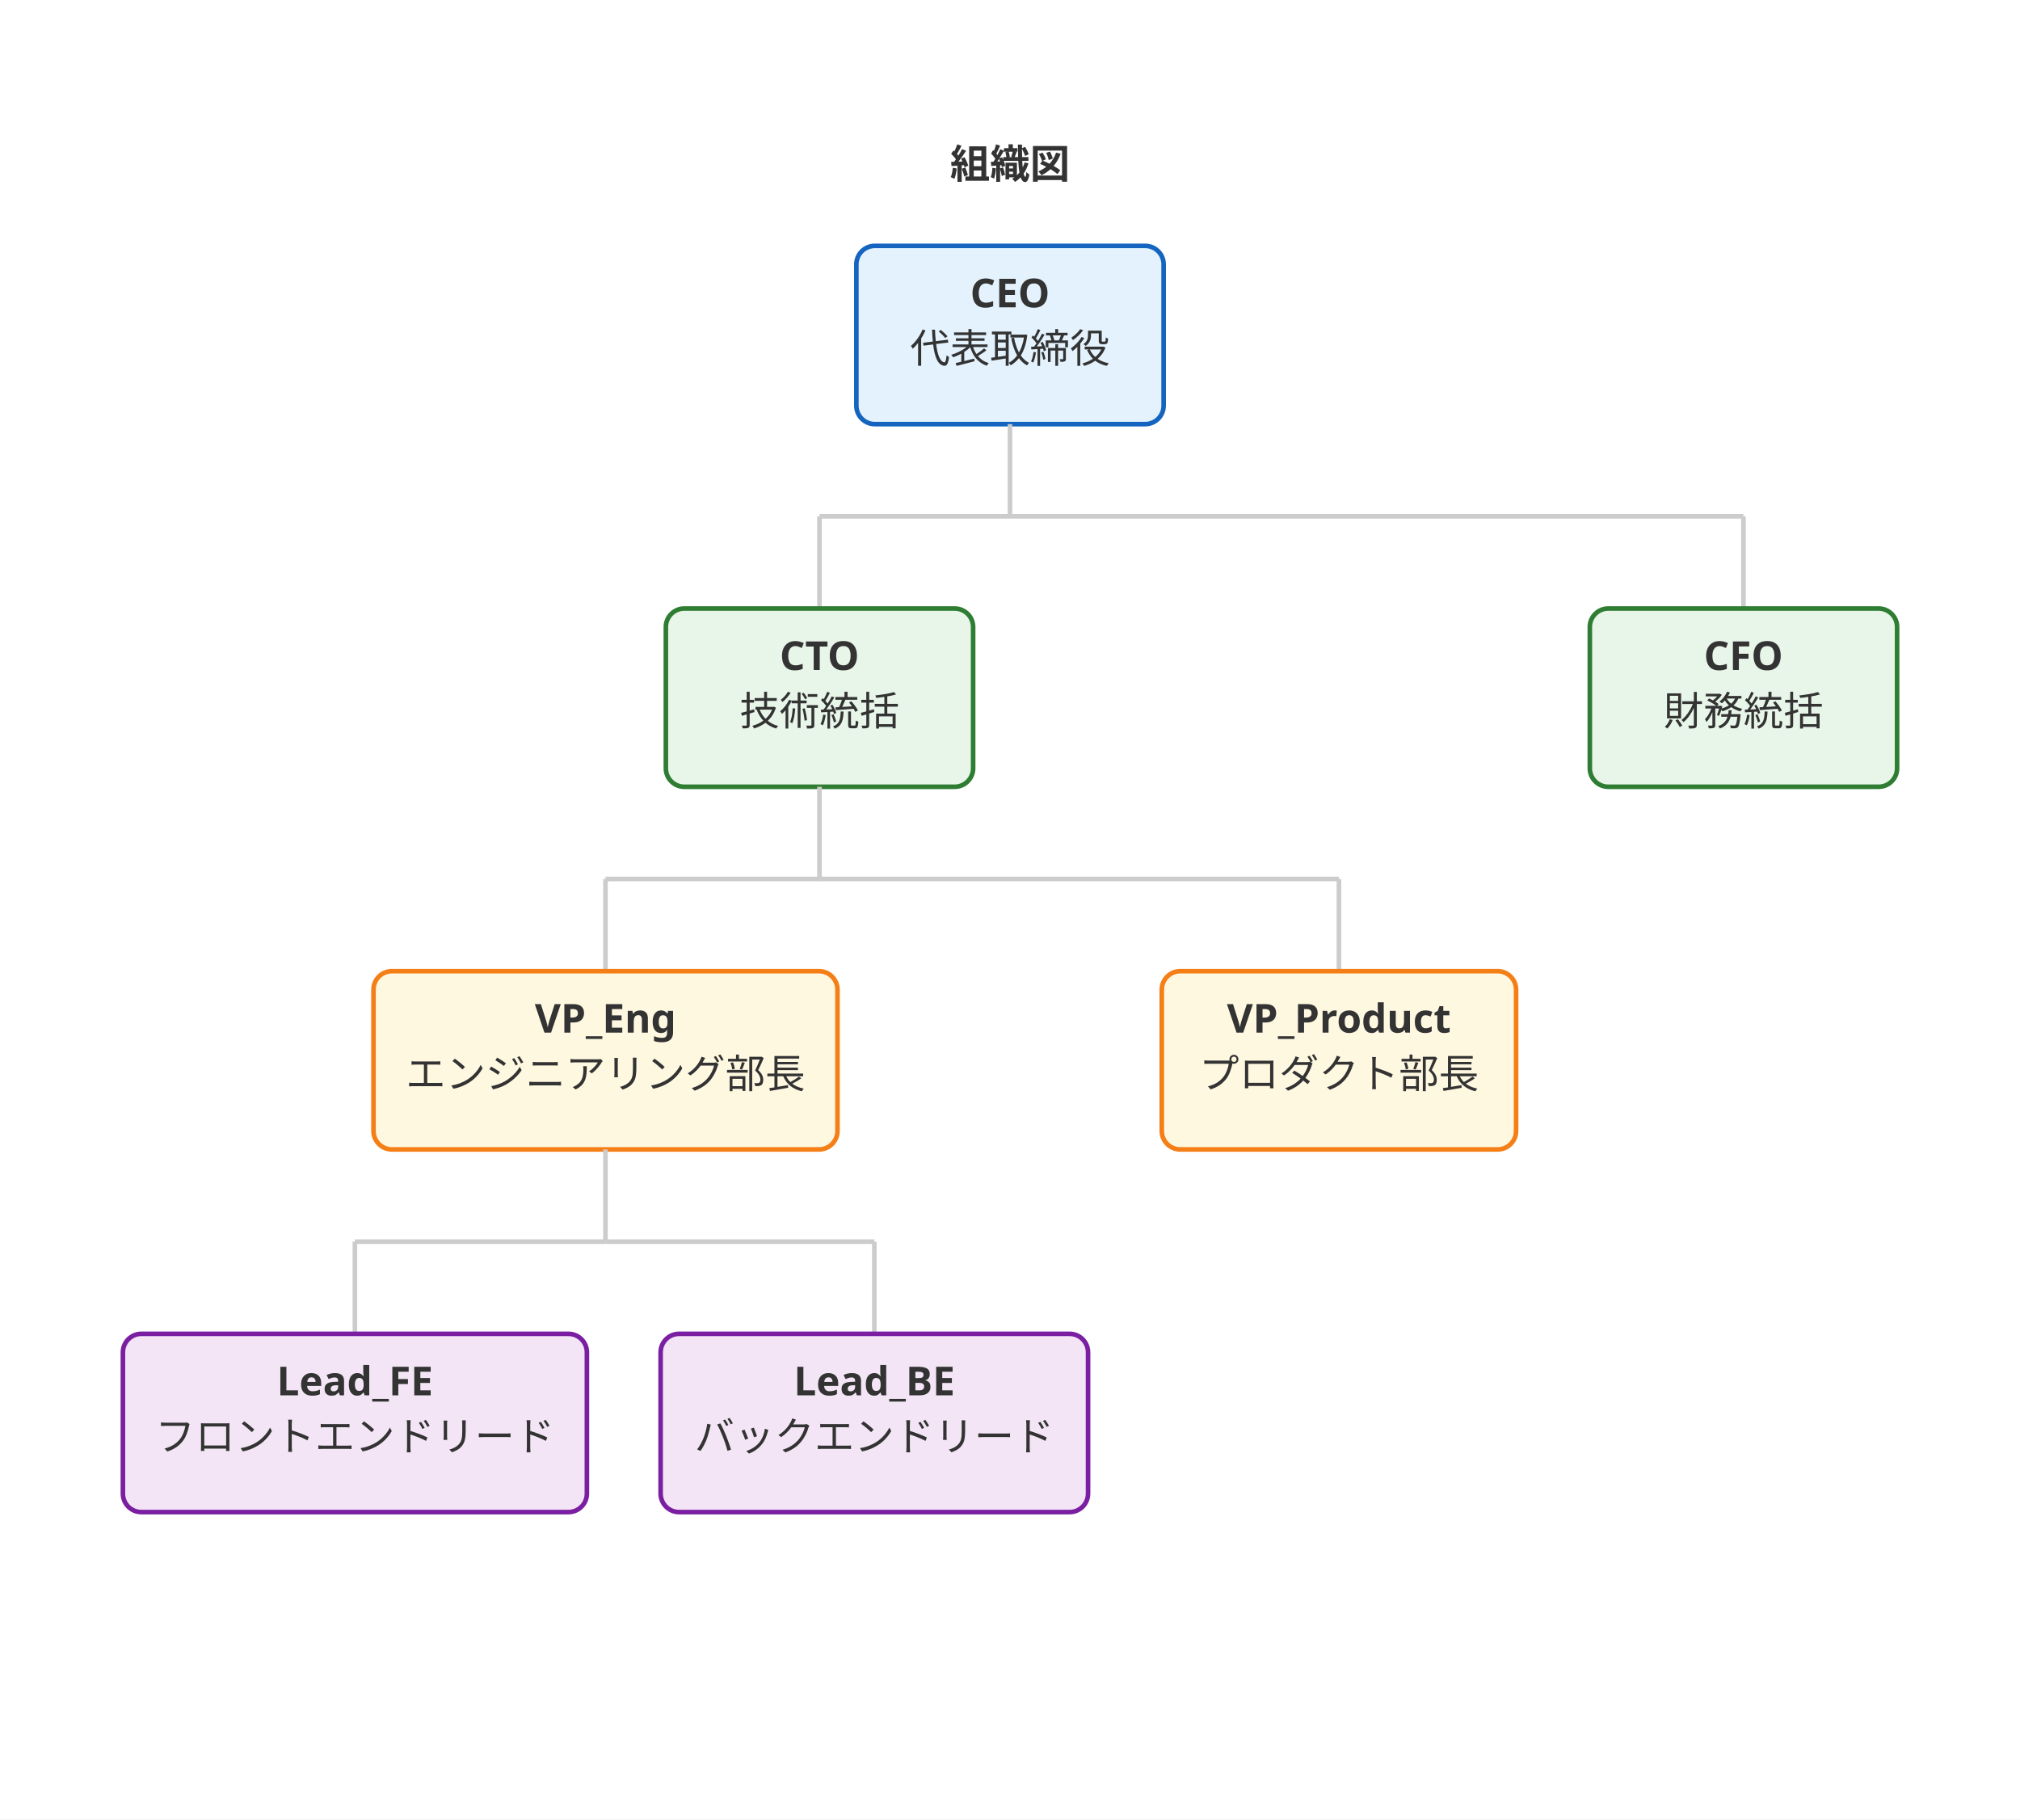
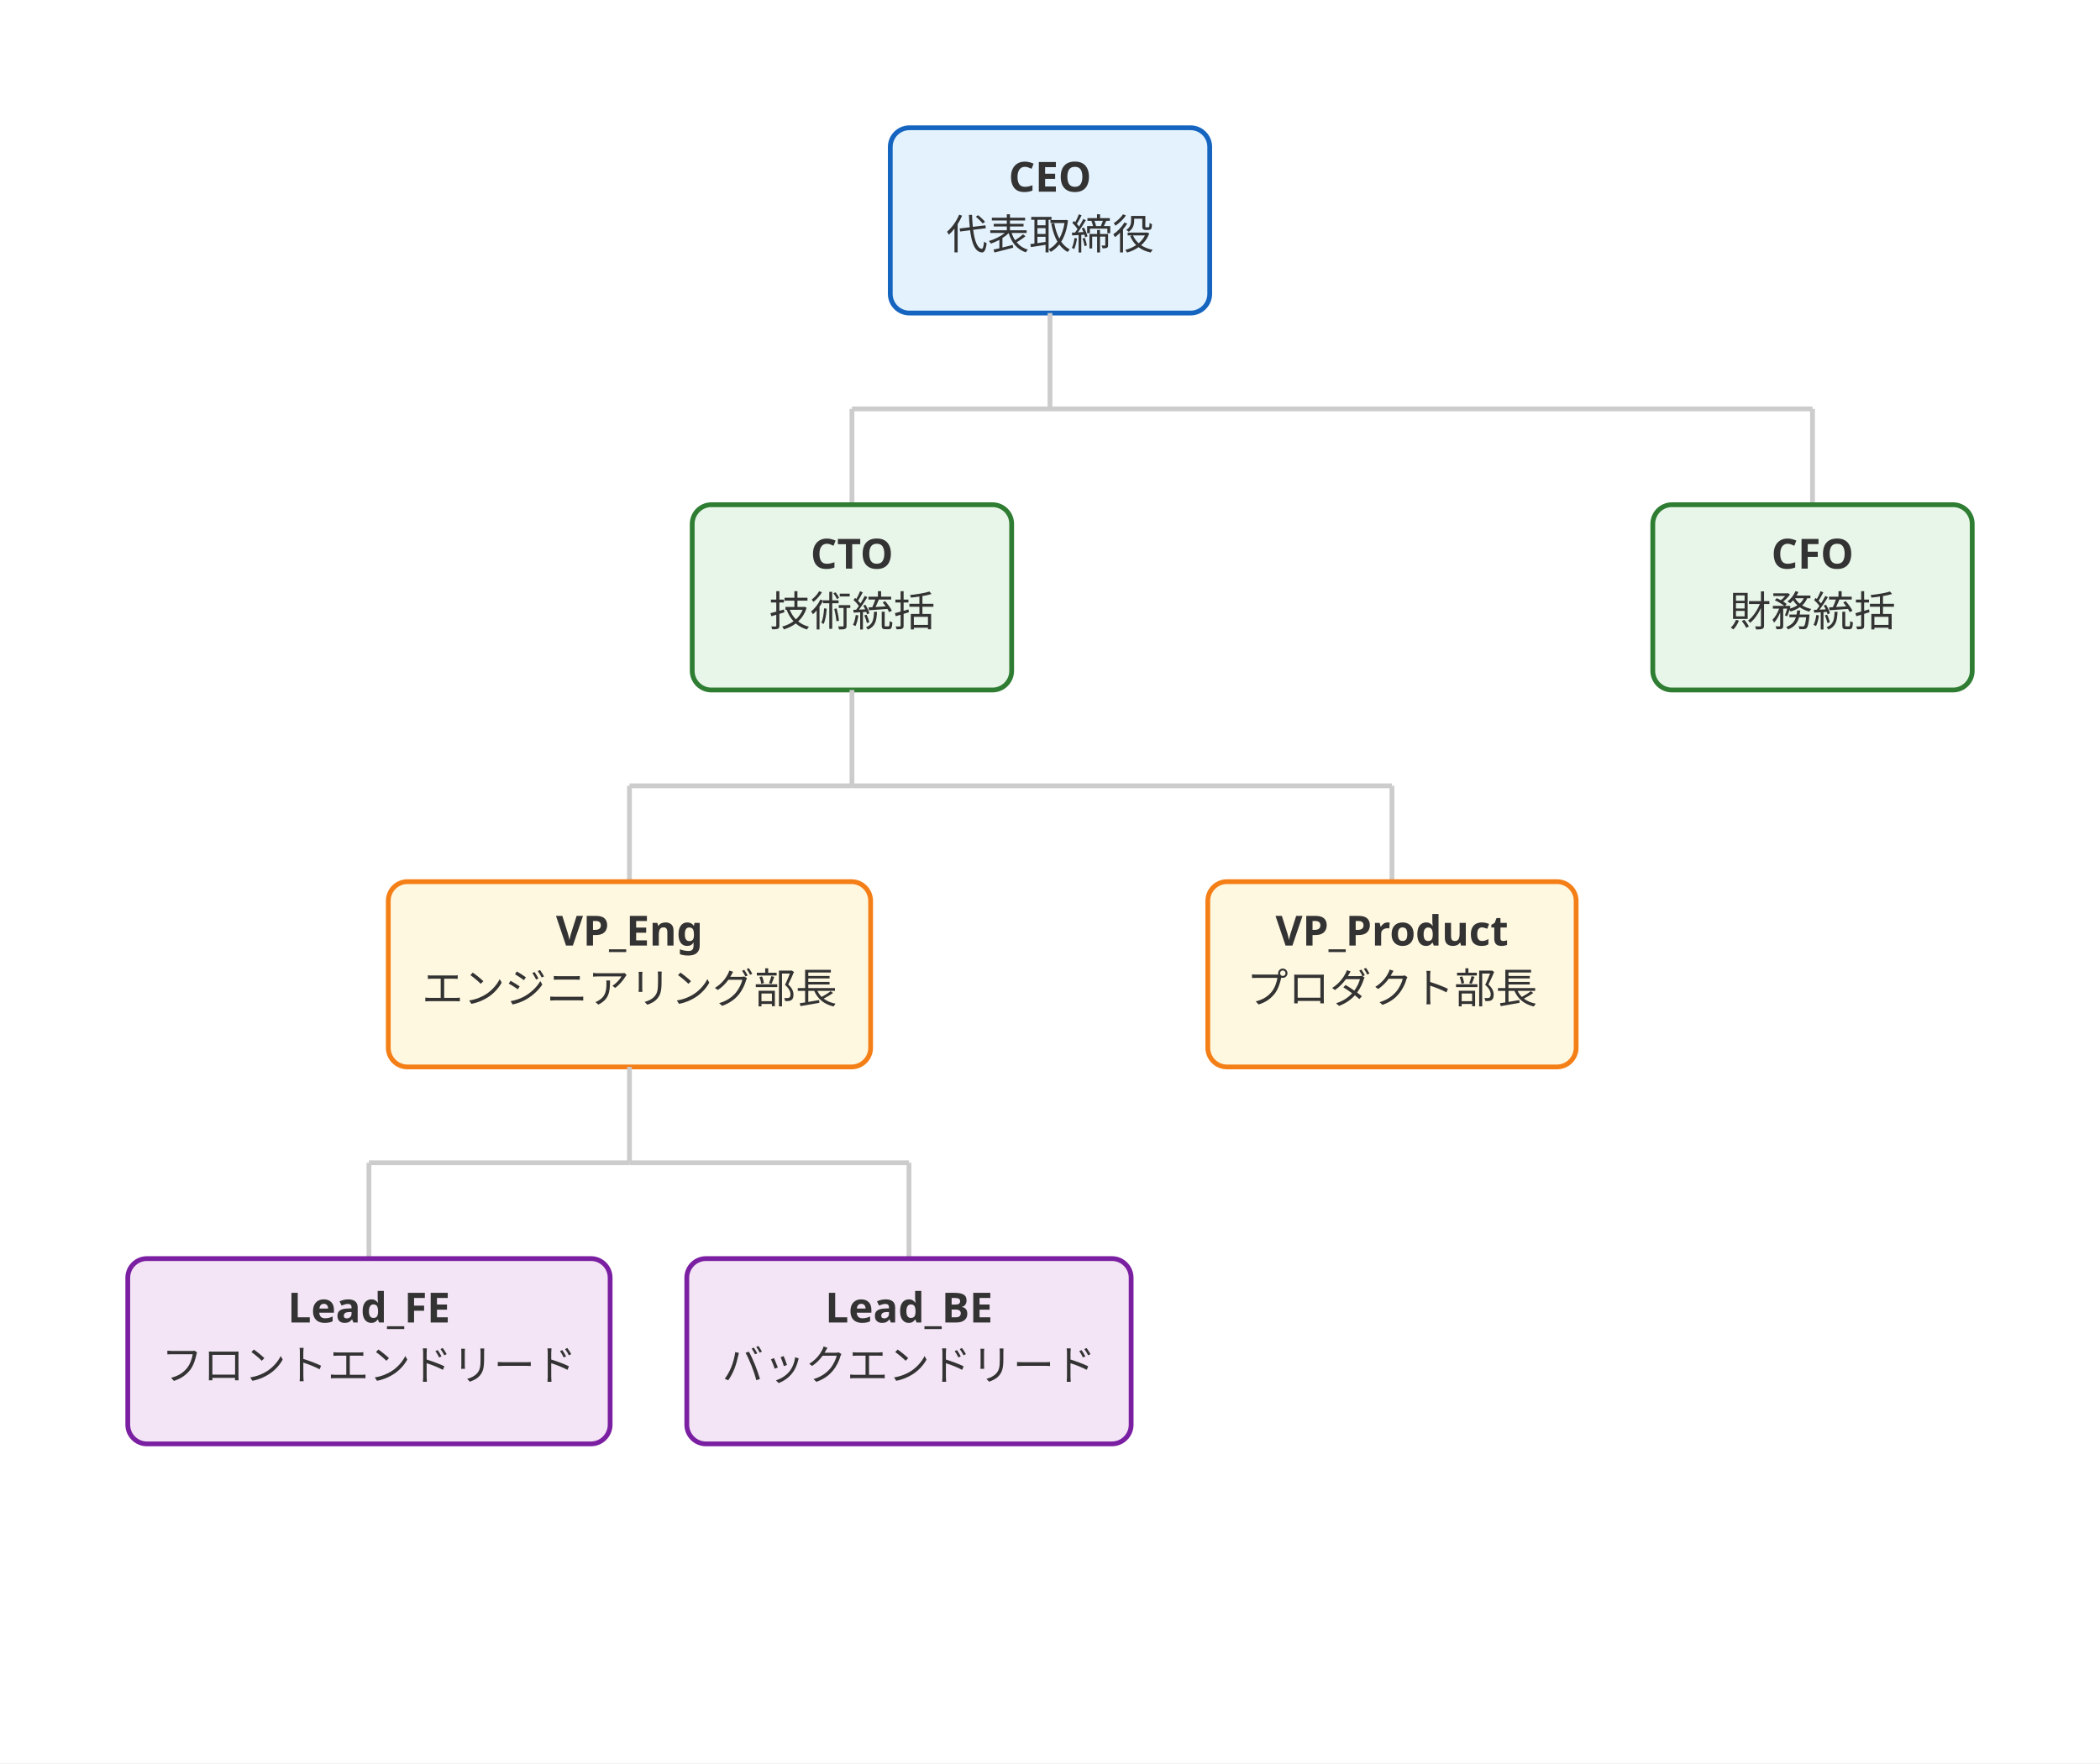
- <svg xmlns="http://www.w3.org/2000/svg" width="657.4" height="592" viewBox="0 0 657.4 592">
+ <svg xmlns="http://www.w3.org/2000/svg" width="657.4" height="552" viewBox="0 0 657.4 552">
  <rect width="100%" height="100%" fill="white" />
  <style>text { font-family: sans-serif; font-size: 13px; fill: #333; }</style>
-   <text x="328.7" y="58" text-anchor="middle" font-size="16" font-weight="bold">組織図</text>
-   <rect x="278.7" y="80" width="100" height="58" rx="6" fill="#e3f2fd" stroke="#1565c0" stroke-width="1.5" />
-   <text x="328.7" y="100" text-anchor="middle" font-weight="bold" fill="#1565c0">CEO</text>
-   <text x="328.7" y="118" text-anchor="middle" font-size="11" fill="#666">代表取締役</text>
-   <line x1="328.7" y1="138" x2="328.7" y2="168" stroke="#ccc" stroke-width="1.5" />
-   <line x1="266.7" y1="168" x2="328.7" y2="168" stroke="#ccc" stroke-width="1.5" />
-   <line x1="266.7" y1="168" x2="266.7" y2="198" stroke="#ccc" stroke-width="1.5" />
-   <rect x="216.7" y="198" width="100" height="58" rx="6" fill="#e8f5e9" stroke="#2e7d32" stroke-width="1.5" />
-   <text x="266.7" y="218" text-anchor="middle" font-weight="bold" fill="#2e7d32">CTO</text>
-   <text x="266.7" y="236" text-anchor="middle" font-size="11" fill="#666">技術統括</text>
-   <line x1="266.7" y1="256" x2="266.7" y2="286" stroke="#ccc" stroke-width="1.5" />
-   <line x1="197.05" y1="286" x2="266.7" y2="286" stroke="#ccc" stroke-width="1.5" />
-   <line x1="197.05" y1="286" x2="197.05" y2="316" stroke="#ccc" stroke-width="1.5" />
-   <rect x="121.55" y="316" width="151" height="58" rx="6" fill="#fff8e1" stroke="#f57f17" stroke-width="1.5" />
-   <text x="197.05" y="336" text-anchor="middle" font-weight="bold" fill="#f57f17">VP_Eng</text>
-   <text x="197.05" y="354" text-anchor="middle" font-size="11" fill="#666">エンジニアリング部長</text>
-   <line x1="197.05" y1="374" x2="197.05" y2="404" stroke="#ccc" stroke-width="1.5" />
-   <line x1="115.5" y1="404" x2="197.05" y2="404" stroke="#ccc" stroke-width="1.5" />
-   <line x1="115.5" y1="404" x2="115.5" y2="434" stroke="#ccc" stroke-width="1.5" />
-   <rect x="40" y="434" width="151" height="58" rx="6" fill="#f3e5f5" stroke="#7b1fa2" stroke-width="1.5" />
-   <text x="115.5" y="454" text-anchor="middle" font-weight="bold" fill="#7b1fa2">Lead_FE</text>
-   <text x="115.5" y="472" text-anchor="middle" font-size="11" fill="#666">フロントエンドリード</text>
-   <line x1="197.05" y1="404" x2="284.55" y2="404" stroke="#ccc" stroke-width="1.5" />
-   <line x1="284.55" y1="404" x2="284.55" y2="434" stroke="#ccc" stroke-width="1.5" />
-   <rect x="215" y="434" width="139.1" height="58" rx="6" fill="#f3e5f5" stroke="#7b1fa2" stroke-width="1.5" />
-   <text x="284.55" y="454" text-anchor="middle" font-weight="bold" fill="#7b1fa2">Lead_BE</text>
-   <text x="284.55" y="472" text-anchor="middle" font-size="11" fill="#666">バックエンドリード</text>
-   <line x1="266.7" y1="286" x2="435.75" y2="286" stroke="#ccc" stroke-width="1.5" />
-   <line x1="435.75" y1="286" x2="435.75" y2="316" stroke="#ccc" stroke-width="1.5" />
-   <rect x="378.1" y="316" width="115.3" height="58" rx="6" fill="#fff8e1" stroke="#f57f17" stroke-width="1.5" />
-   <text x="435.75" y="336" text-anchor="middle" font-weight="bold" fill="#f57f17">VP_Product</text>
-   <text x="435.75" y="354" text-anchor="middle" font-size="11" fill="#666">プロダクト部長</text>
-   <line x1="328.7" y1="168" x2="567.4" y2="168" stroke="#ccc" stroke-width="1.5" />
-   <line x1="567.4" y1="168" x2="567.4" y2="198" stroke="#ccc" stroke-width="1.5" />
-   <rect x="517.4" y="198" width="100" height="58" rx="6" fill="#e8f5e9" stroke="#2e7d32" stroke-width="1.5" />
-   <text x="567.4" y="218" text-anchor="middle" font-weight="bold" fill="#2e7d32">CFO</text>
-   <text x="567.4" y="236" text-anchor="middle" font-size="11" fill="#666">財務統括</text>
+   <rect x="278.7" y="40" width="100" height="58" rx="6" fill="#e3f2fd" stroke="#1565c0" stroke-width="1.5" />
+   <text x="328.7" y="60" text-anchor="middle" font-weight="bold" fill="#1565c0">CEO</text>
+   <text x="328.7" y="78" text-anchor="middle" font-size="11" fill="#666">代表取締役</text>
+   <line x1="328.7" y1="98" x2="328.7" y2="128" stroke="#ccc" stroke-width="1.5" />
+   <line x1="266.7" y1="128" x2="328.7" y2="128" stroke="#ccc" stroke-width="1.5" />
+   <line x1="266.7" y1="128" x2="266.7" y2="158" stroke="#ccc" stroke-width="1.5" />
+   <rect x="216.7" y="158" width="100" height="58" rx="6" fill="#e8f5e9" stroke="#2e7d32" stroke-width="1.5" />
+   <text x="266.7" y="178" text-anchor="middle" font-weight="bold" fill="#2e7d32">CTO</text>
+   <text x="266.7" y="196" text-anchor="middle" font-size="11" fill="#666">技術統括</text>
+   <line x1="266.7" y1="216" x2="266.7" y2="246" stroke="#ccc" stroke-width="1.5" />
+   <line x1="197.05" y1="246" x2="266.7" y2="246" stroke="#ccc" stroke-width="1.5" />
+   <line x1="197.05" y1="246" x2="197.05" y2="276" stroke="#ccc" stroke-width="1.5" />
+   <rect x="121.55" y="276" width="151" height="58" rx="6" fill="#fff8e1" stroke="#f57f17" stroke-width="1.5" />
+   <text x="197.05" y="296" text-anchor="middle" font-weight="bold" fill="#f57f17">VP_Eng</text>
+   <text x="197.05" y="314" text-anchor="middle" font-size="11" fill="#666">エンジニアリング部長</text>
+   <line x1="197.05" y1="334" x2="197.05" y2="364" stroke="#ccc" stroke-width="1.5" />
+   <line x1="115.5" y1="364" x2="197.05" y2="364" stroke="#ccc" stroke-width="1.5" />
+   <line x1="115.5" y1="364" x2="115.5" y2="394" stroke="#ccc" stroke-width="1.5" />
+   <rect x="40" y="394" width="151" height="58" rx="6" fill="#f3e5f5" stroke="#7b1fa2" stroke-width="1.5" />
+   <text x="115.5" y="414" text-anchor="middle" font-weight="bold" fill="#7b1fa2">Lead_FE</text>
+   <text x="115.5" y="432" text-anchor="middle" font-size="11" fill="#666">フロントエンドリード</text>
+   <line x1="197.05" y1="364" x2="284.55" y2="364" stroke="#ccc" stroke-width="1.5" />
+   <line x1="284.55" y1="364" x2="284.55" y2="394" stroke="#ccc" stroke-width="1.5" />
+   <rect x="215" y="394" width="139.1" height="58" rx="6" fill="#f3e5f5" stroke="#7b1fa2" stroke-width="1.5" />
+   <text x="284.55" y="414" text-anchor="middle" font-weight="bold" fill="#7b1fa2">Lead_BE</text>
+   <text x="284.55" y="432" text-anchor="middle" font-size="11" fill="#666">バックエンドリード</text>
+   <line x1="266.7" y1="246" x2="435.75" y2="246" stroke="#ccc" stroke-width="1.5" />
+   <line x1="435.75" y1="246" x2="435.75" y2="276" stroke="#ccc" stroke-width="1.5" />
+   <rect x="378.1" y="276" width="115.3" height="58" rx="6" fill="#fff8e1" stroke="#f57f17" stroke-width="1.5" />
+   <text x="435.75" y="296" text-anchor="middle" font-weight="bold" fill="#f57f17">VP_Product</text>
+   <text x="435.75" y="314" text-anchor="middle" font-size="11" fill="#666">プロダクト部長</text>
+   <line x1="328.7" y1="128" x2="567.4" y2="128" stroke="#ccc" stroke-width="1.5" />
+   <line x1="567.4" y1="128" x2="567.4" y2="158" stroke="#ccc" stroke-width="1.5" />
+   <rect x="517.4" y="158" width="100" height="58" rx="6" fill="#e8f5e9" stroke="#2e7d32" stroke-width="1.5" />
+   <text x="567.4" y="178" text-anchor="middle" font-weight="bold" fill="#2e7d32">CFO</text>
+   <text x="567.4" y="196" text-anchor="middle" font-size="11" fill="#666">財務統括</text>
</svg>
